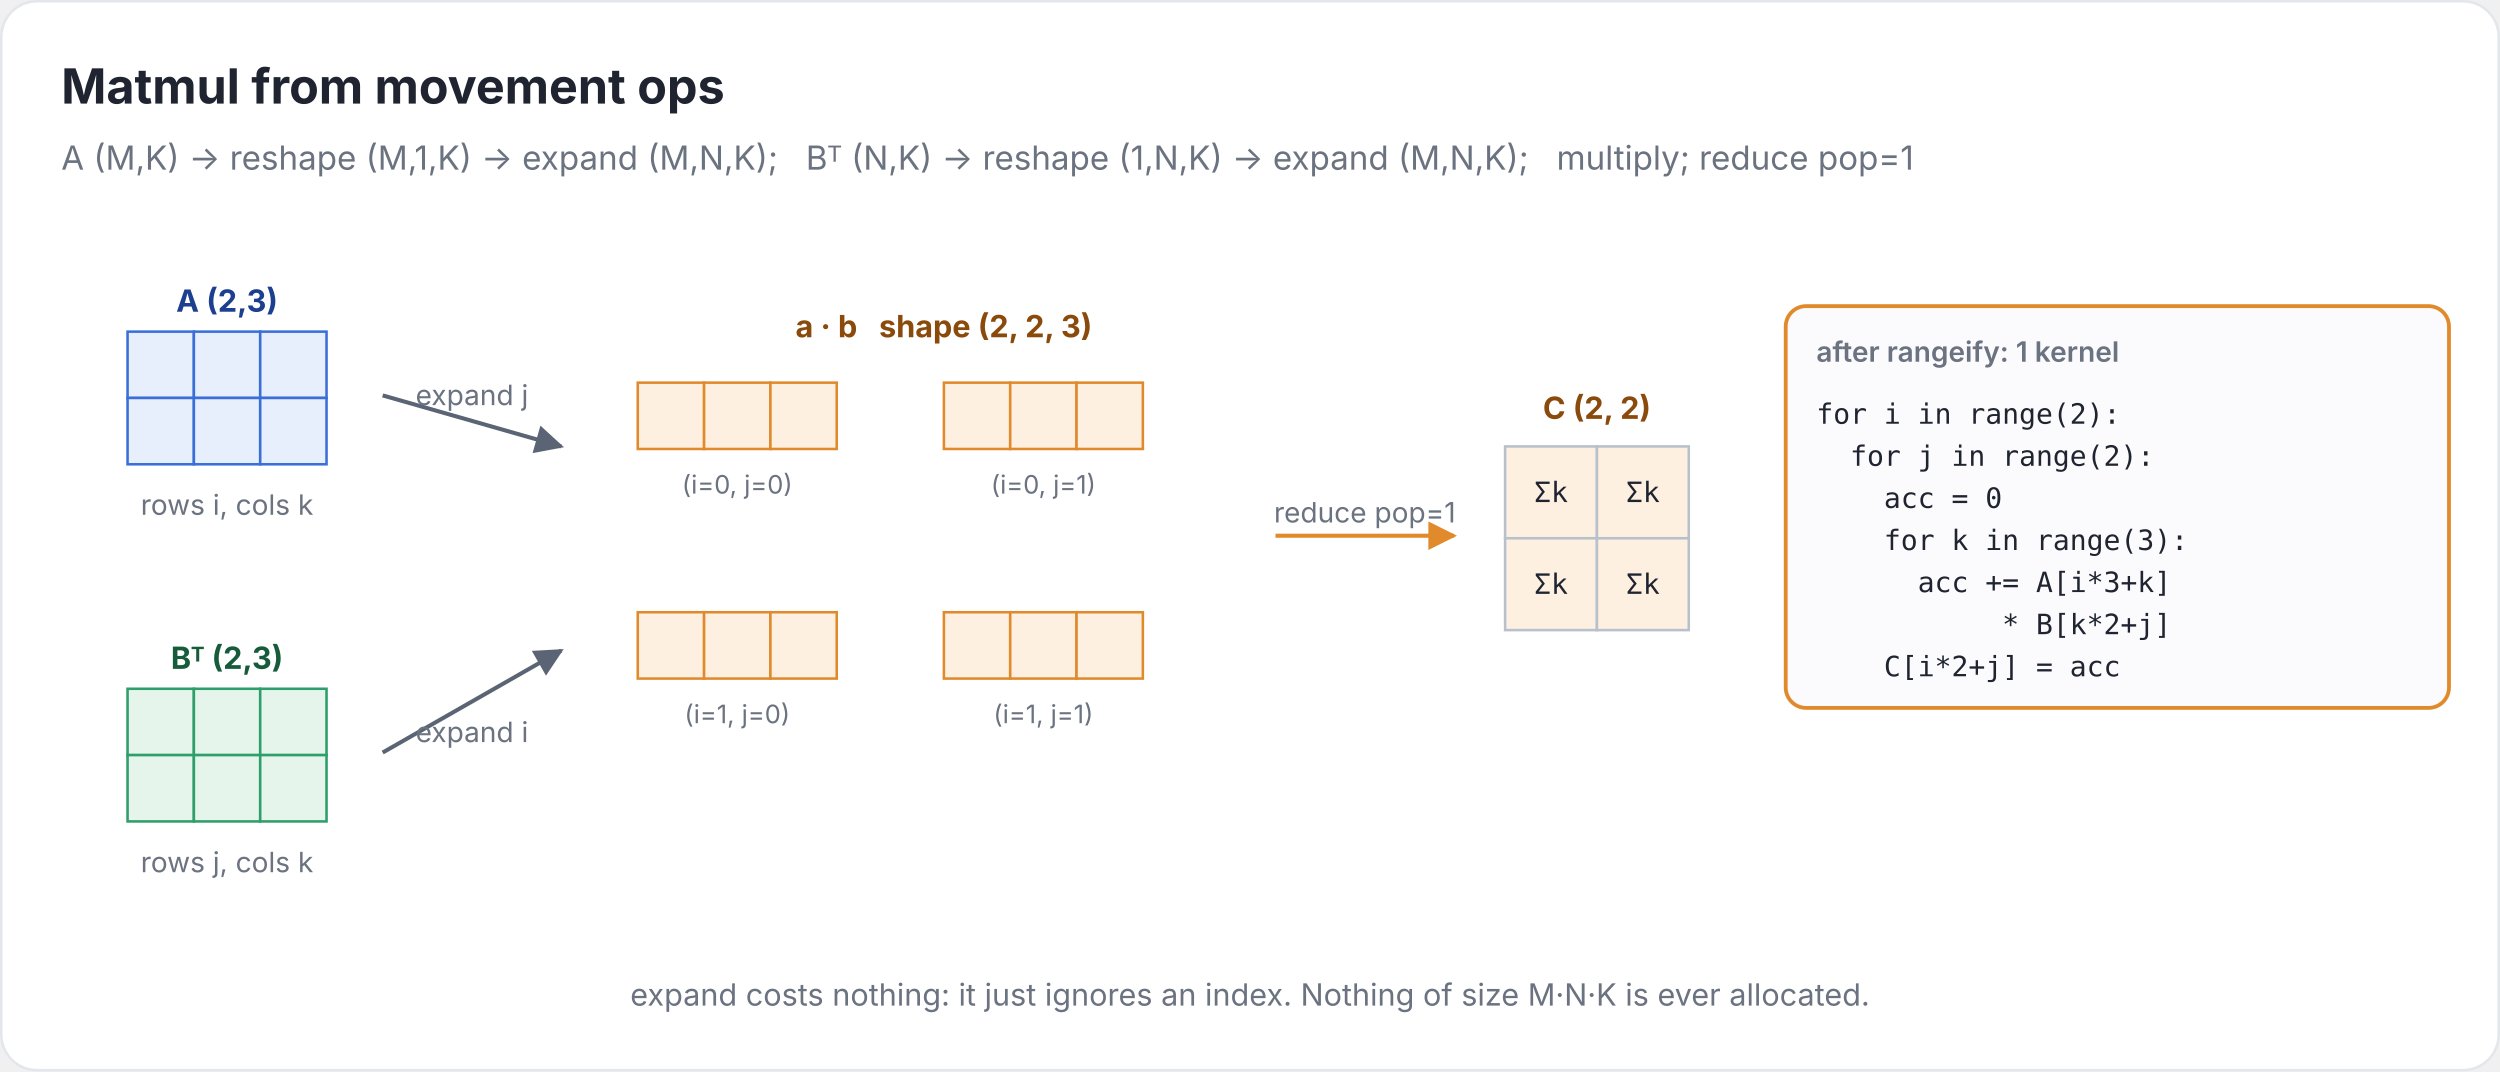
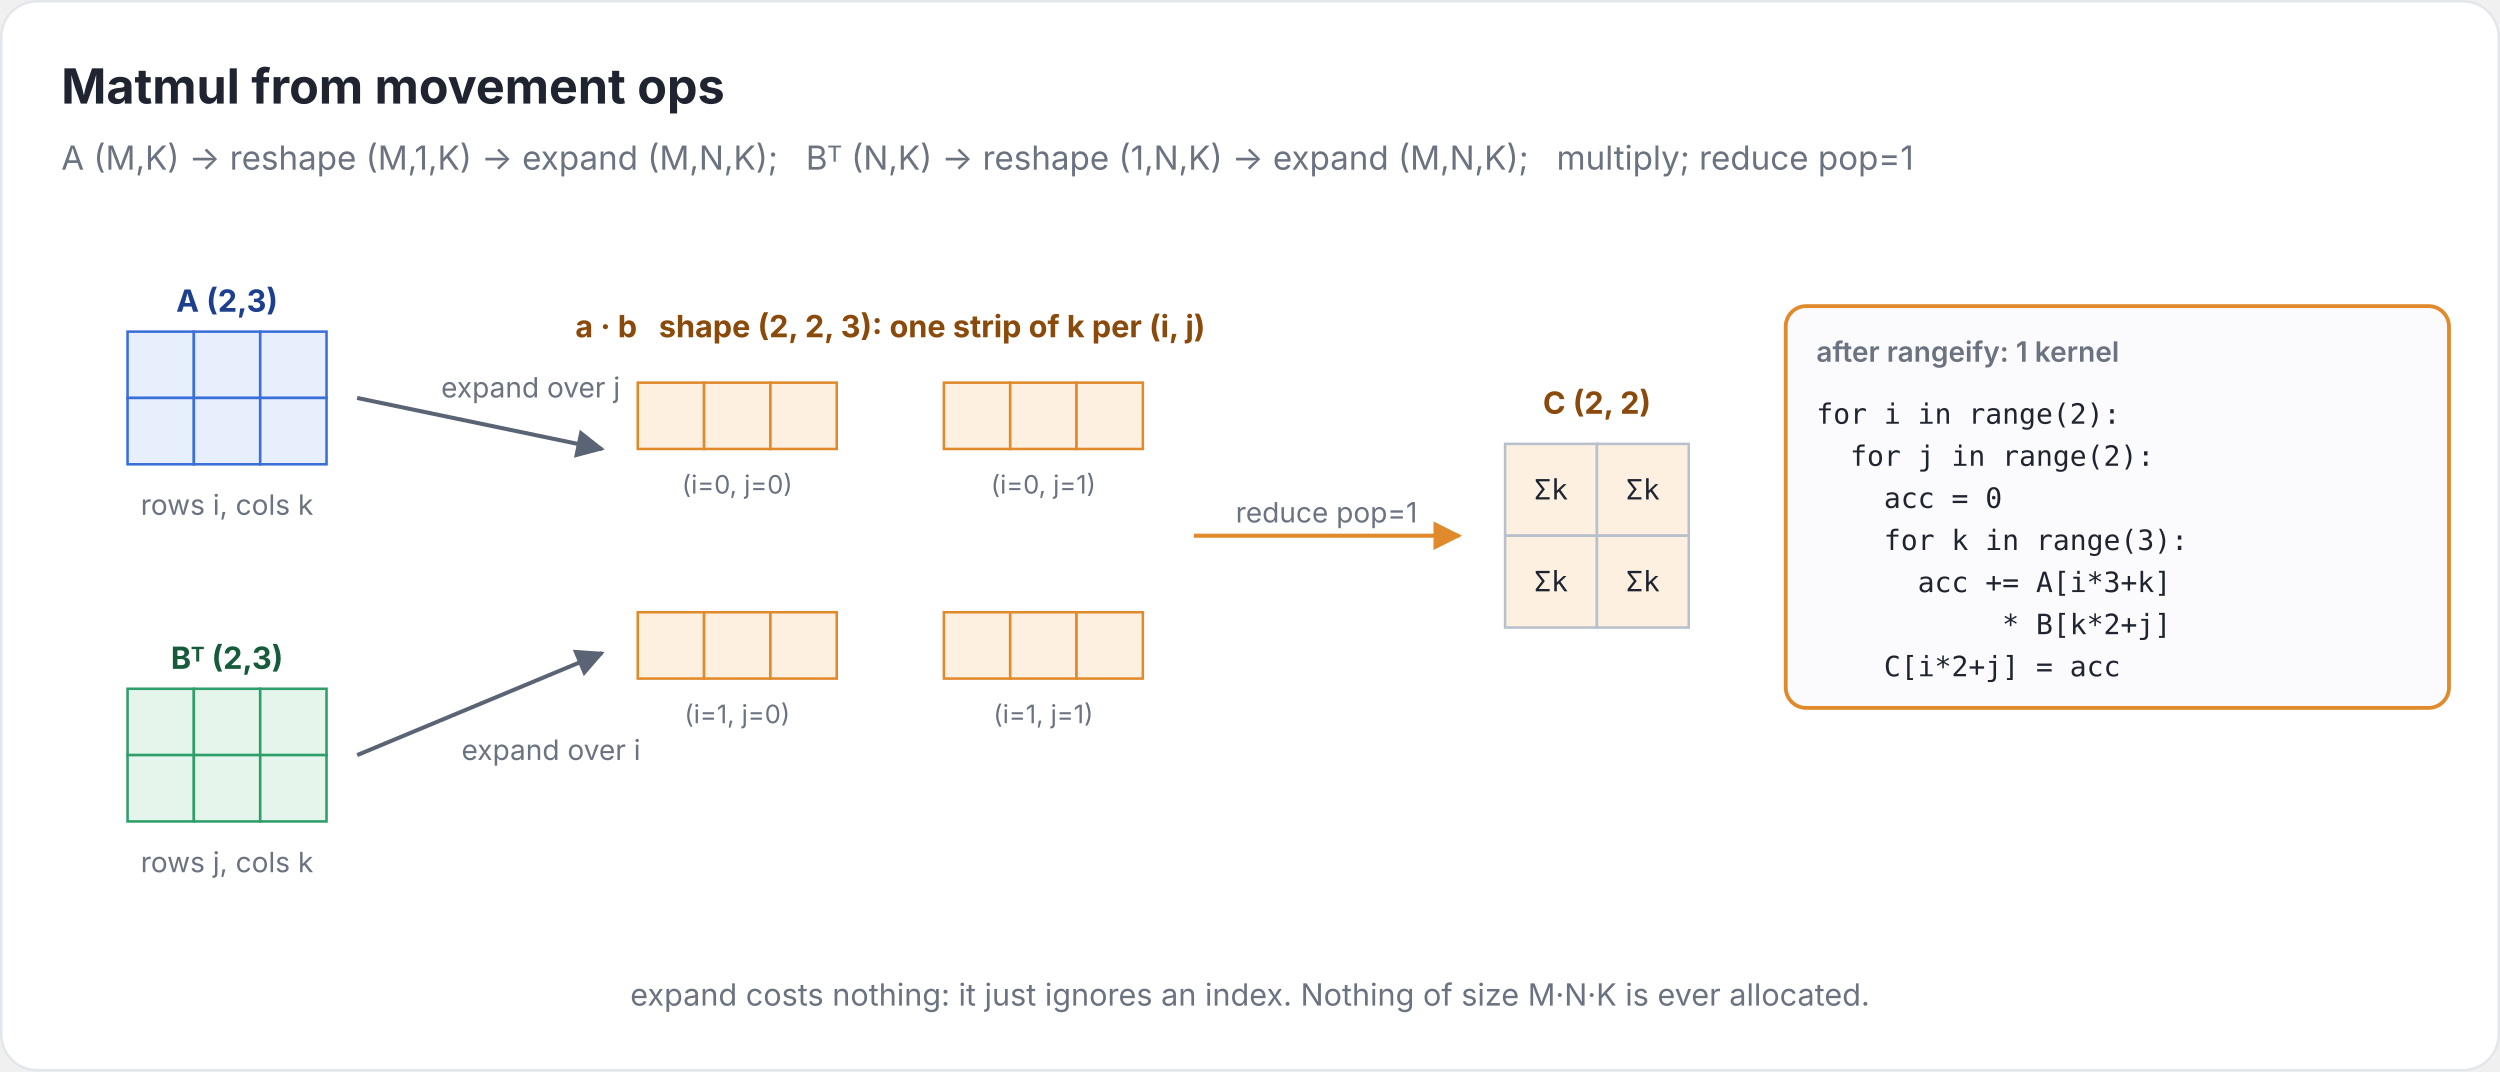
- <svg xmlns="http://www.w3.org/2000/svg" viewBox="0 0 980 420" width="980" height="420">
+ <svg xmlns="http://www.w3.org/2000/svg" viewBox="0 0 980 420" width="980" height="420" role="img">
  <rect x="0.5" y="0.5" width="979" height="419" rx="14" fill="#ffffff" stroke="#e3e6eb" />
  <defs>
    <marker id="me08a2c" viewBox="0 0 10 10" refX="9" refY="5" markerWidth="7" markerHeight="7" orient="auto-start-reverse">
      <path d="M0,0 L10,5 L0,10 z" fill="#e08a2c" />
    </marker>
  </defs>
  <defs>
    <marker id="m5b6474" viewBox="0 0 10 10" refX="9" refY="5" markerWidth="7" markerHeight="7" orient="auto-start-reverse">
      <path d="M0,0 L10,5 L0,10 z" fill="#5b6474" />
    </marker>
  </defs>
  <text x="24.0" y="40.6" font-family="Inter, 'Helvetica Neue', Helvetica, Arial, sans-serif" font-size="19" xml:space="preserve" font-weight="700" fill="#1f2430" text-anchor="start">Matmul from movement ops</text>
  <text x="24.0" y="66.5" font-family="Inter, 'Helvetica Neue', Helvetica, Arial, sans-serif" font-size="13" xml:space="preserve" font-weight="400" fill="#6b7280" text-anchor="start">A (M,K) → reshape (M,1,K) → expand (M,N,K);   Bᵀ (N,K) → reshape (1,N,K) → expand (M,N,K);   multiply; reduce pop=1</text>
  <rect x="50.0" y="130.0" width="26.0" height="26.0" rx="0" fill="#e8effc" stroke="#3b6fd8" stroke-width="1" opacity="1" />
  <rect x="76.0" y="130.0" width="26.0" height="26.0" rx="0" fill="#e8effc" stroke="#3b6fd8" stroke-width="1" opacity="1" />
  <rect x="102.0" y="130.0" width="26.0" height="26.0" rx="0" fill="#e8effc" stroke="#3b6fd8" stroke-width="1" opacity="1" />
  <rect x="50.0" y="156.0" width="26.0" height="26.0" rx="0" fill="#e8effc" stroke="#3b6fd8" stroke-width="1" opacity="1" />
  <rect x="76.0" y="156.0" width="26.0" height="26.0" rx="0" fill="#e8effc" stroke="#3b6fd8" stroke-width="1" opacity="1" />
  <rect x="102.0" y="156.0" width="26.0" height="26.0" rx="0" fill="#e8effc" stroke="#3b6fd8" stroke-width="1" opacity="1" />
  <text x="89.0" y="122.2" font-family="Inter, 'Helvetica Neue', Helvetica, Arial, sans-serif" font-size="12" xml:space="preserve" font-weight="700" fill="#1d3f8f" text-anchor="middle">A (2,3)</text>
  <text x="89.0" y="201.8" font-family="Inter, 'Helvetica Neue', Helvetica, Arial, sans-serif" font-size="11" xml:space="preserve" font-weight="400" fill="#6b7280" text-anchor="middle">rows i, cols k</text>
  <rect x="50.0" y="270.0" width="26.0" height="26.0" rx="0" fill="#e5f5ec" stroke="#2e9e6a" stroke-width="1" opacity="1" />
  <rect x="76.0" y="270.0" width="26.0" height="26.0" rx="0" fill="#e5f5ec" stroke="#2e9e6a" stroke-width="1" opacity="1" />
  <rect x="102.0" y="270.0" width="26.0" height="26.0" rx="0" fill="#e5f5ec" stroke="#2e9e6a" stroke-width="1" opacity="1" />
  <rect x="50.0" y="296.0" width="26.0" height="26.0" rx="0" fill="#e5f5ec" stroke="#2e9e6a" stroke-width="1" opacity="1" />
  <rect x="76.0" y="296.0" width="26.0" height="26.0" rx="0" fill="#e5f5ec" stroke="#2e9e6a" stroke-width="1" opacity="1" />
  <rect x="102.0" y="296.0" width="26.0" height="26.0" rx="0" fill="#e5f5ec" stroke="#2e9e6a" stroke-width="1" opacity="1" />
  <text x="89.0" y="262.2" font-family="Inter, 'Helvetica Neue', Helvetica, Arial, sans-serif" font-size="12" xml:space="preserve" font-weight="700" fill="#165c3b" text-anchor="middle">Bᵀ (2,3)</text>
  <text x="89.0" y="341.9" font-family="Inter, 'Helvetica Neue', Helvetica, Arial, sans-serif" font-size="11" xml:space="preserve" font-weight="400" fill="#6b7280" text-anchor="middle">rows j, cols k</text>
-   <line x1="150.0" y1="155.0" x2="220.0" y2="175.0" stroke="#5b6474" stroke-width="1.6" marker-end="url(#m5b6474)" />
-   <text x="185.0" y="158.8" font-family="Inter, 'Helvetica Neue', Helvetica, Arial, sans-serif" font-size="11" xml:space="preserve" font-weight="400" fill="#6b7280" text-anchor="middle">expand j</text>
-   <line x1="150.0" y1="295.0" x2="220.0" y2="255.0" stroke="#5b6474" stroke-width="1.6" marker-end="url(#m5b6474)" />
-   <text x="185.0" y="290.9" font-family="Inter, 'Helvetica Neue', Helvetica, Arial, sans-serif" font-size="11" xml:space="preserve" font-weight="400" fill="#6b7280" text-anchor="middle">expand i</text>
+   <line x1="140.0" y1="156.0" x2="236.0" y2="176.0" stroke="#5b6474" stroke-width="1.6" marker-end="url(#m5b6474)" />
+   <text x="208.0" y="155.8" font-family="Inter, 'Helvetica Neue', Helvetica, Arial, sans-serif" font-size="11" xml:space="preserve" font-weight="400" fill="#6b7280" text-anchor="middle">expand over j</text>
+   <line x1="140.0" y1="296.0" x2="236.0" y2="256.0" stroke="#5b6474" stroke-width="1.6" marker-end="url(#m5b6474)" />
+   <text x="216.0" y="297.9" font-family="Inter, 'Helvetica Neue', Helvetica, Arial, sans-serif" font-size="11" xml:space="preserve" font-weight="400" fill="#6b7280" text-anchor="middle">expand over i</text>
  <rect x="250.0" y="150.0" width="26.0" height="26.0" rx="0" fill="#fdf0e1" stroke="#e08a2c" stroke-width="1" opacity="1" />
  <rect x="276.0" y="150.0" width="26.0" height="26.0" rx="0" fill="#fdf0e1" stroke="#e08a2c" stroke-width="1" opacity="1" />
  <rect x="302.0" y="150.0" width="26.0" height="26.0" rx="0" fill="#fdf0e1" stroke="#e08a2c" stroke-width="1" opacity="1" />
  <text x="289.0" y="193.5" font-family="Inter, 'Helvetica Neue', Helvetica, Arial, sans-serif" font-size="10" xml:space="preserve" font-weight="400" fill="#6b7280" text-anchor="middle">(i=0, j=0)</text>
  <rect x="370.0" y="150.0" width="26.0" height="26.0" rx="0" fill="#fdf0e1" stroke="#e08a2c" stroke-width="1" opacity="1" />
  <rect x="396.0" y="150.0" width="26.0" height="26.0" rx="0" fill="#fdf0e1" stroke="#e08a2c" stroke-width="1" opacity="1" />
  <rect x="422.0" y="150.0" width="26.0" height="26.0" rx="0" fill="#fdf0e1" stroke="#e08a2c" stroke-width="1" opacity="1" />
  <text x="409.0" y="193.5" font-family="Inter, 'Helvetica Neue', Helvetica, Arial, sans-serif" font-size="10" xml:space="preserve" font-weight="400" fill="#6b7280" text-anchor="middle">(i=0, j=1)</text>
  <rect x="250.0" y="240.0" width="26.0" height="26.0" rx="0" fill="#fdf0e1" stroke="#e08a2c" stroke-width="1" opacity="1" />
  <rect x="276.0" y="240.0" width="26.0" height="26.0" rx="0" fill="#fdf0e1" stroke="#e08a2c" stroke-width="1" opacity="1" />
  <rect x="302.0" y="240.0" width="26.0" height="26.0" rx="0" fill="#fdf0e1" stroke="#e08a2c" stroke-width="1" opacity="1" />
  <text x="289.0" y="283.5" font-family="Inter, 'Helvetica Neue', Helvetica, Arial, sans-serif" font-size="10" xml:space="preserve" font-weight="400" fill="#6b7280" text-anchor="middle">(i=1, j=0)</text>
  <rect x="370.0" y="240.0" width="26.0" height="26.0" rx="0" fill="#fdf0e1" stroke="#e08a2c" stroke-width="1" opacity="1" />
  <rect x="396.0" y="240.0" width="26.0" height="26.0" rx="0" fill="#fdf0e1" stroke="#e08a2c" stroke-width="1" opacity="1" />
  <rect x="422.0" y="240.0" width="26.0" height="26.0" rx="0" fill="#fdf0e1" stroke="#e08a2c" stroke-width="1" opacity="1" />
  <text x="409.0" y="283.5" font-family="Inter, 'Helvetica Neue', Helvetica, Arial, sans-serif" font-size="10" xml:space="preserve" font-weight="400" fill="#6b7280" text-anchor="middle">(i=1, j=1)</text>
-   <text x="370.0" y="132.2" font-family="Inter, 'Helvetica Neue', Helvetica, Arial, sans-serif" font-size="12" xml:space="preserve" font-weight="700" fill="#8a4a0b" text-anchor="middle">a · b   shape (2, 2, 3)</text>
-   <line x1="500.0" y1="210.0" x2="570.0" y2="210.0" stroke="#e08a2c" stroke-width="1.6" marker-end="url(#me08a2c)" />
-   <text x="535.0" y="204.8" font-family="Inter, 'Helvetica Neue', Helvetica, Arial, sans-serif" font-size="11" xml:space="preserve" font-weight="400" fill="#6b7280" text-anchor="middle">reduce pop=1</text>
-   <rect x="590.0" y="175.0" width="36.0" height="36.0" rx="0" fill="#fdf0e1" stroke="#b8c0cc" stroke-width="1" opacity="1" />
-   <text x="608.0" y="196.8" font-family="'JetBrains Mono', 'SF Mono', Menlo, Consolas, monospace" font-size="11" xml:space="preserve" font-weight="400" fill="#1f2430" text-anchor="middle">Σk</text>
-   <rect x="626.0" y="175.0" width="36.0" height="36.0" rx="0" fill="#fdf0e1" stroke="#b8c0cc" stroke-width="1" opacity="1" />
-   <text x="644.0" y="196.8" font-family="'JetBrains Mono', 'SF Mono', Menlo, Consolas, monospace" font-size="11" xml:space="preserve" font-weight="400" fill="#1f2430" text-anchor="middle">Σk</text>
-   <rect x="590.0" y="211.0" width="36.0" height="36.0" rx="0" fill="#fdf0e1" stroke="#b8c0cc" stroke-width="1" opacity="1" />
-   <text x="608.0" y="232.8" font-family="'JetBrains Mono', 'SF Mono', Menlo, Consolas, monospace" font-size="11" xml:space="preserve" font-weight="400" fill="#1f2430" text-anchor="middle">Σk</text>
-   <rect x="626.0" y="211.0" width="36.0" height="36.0" rx="0" fill="#fdf0e1" stroke="#b8c0cc" stroke-width="1" opacity="1" />
-   <text x="644.0" y="232.8" font-family="'JetBrains Mono', 'SF Mono', Menlo, Consolas, monospace" font-size="11" xml:space="preserve" font-weight="400" fill="#1f2430" text-anchor="middle">Σk</text>
-   <text x="626.0" y="164.2" font-family="Inter, 'Helvetica Neue', Helvetica, Arial, sans-serif" font-size="12" xml:space="preserve" font-weight="700" fill="#8a4a0b" text-anchor="middle">C (2, 2)</text>
+   <text x="349.0" y="132.2" font-family="Inter, 'Helvetica Neue', Helvetica, Arial, sans-serif" font-size="12" xml:space="preserve" font-weight="700" fill="#8a4a0b" text-anchor="middle">a · b   shape (2, 2, 3): one strip of k per (i, j)</text>
+   <line x1="468.0" y1="210.0" x2="572.0" y2="210.0" stroke="#e08a2c" stroke-width="1.6" marker-end="url(#me08a2c)" />
+   <text x="520.0" y="204.8" font-family="Inter, 'Helvetica Neue', Helvetica, Arial, sans-serif" font-size="11" xml:space="preserve" font-weight="400" fill="#6b7280" text-anchor="middle">reduce pop=1</text>
+   <rect x="590.0" y="174.0" width="36.0" height="36.0" rx="0" fill="#fdf0e1" stroke="#b8c0cc" stroke-width="1" opacity="1" />
+   <text x="608.0" y="195.8" font-family="'JetBrains Mono', 'SF Mono', Menlo, Consolas, monospace" font-size="11" xml:space="preserve" font-weight="400" fill="#1f2430" text-anchor="middle">Σk</text>
+   <rect x="626.0" y="174.0" width="36.0" height="36.0" rx="0" fill="#fdf0e1" stroke="#b8c0cc" stroke-width="1" opacity="1" />
+   <text x="644.0" y="195.8" font-family="'JetBrains Mono', 'SF Mono', Menlo, Consolas, monospace" font-size="11" xml:space="preserve" font-weight="400" fill="#1f2430" text-anchor="middle">Σk</text>
+   <rect x="590.0" y="210.0" width="36.0" height="36.0" rx="0" fill="#fdf0e1" stroke="#b8c0cc" stroke-width="1" opacity="1" />
+   <text x="608.0" y="231.8" font-family="'JetBrains Mono', 'SF Mono', Menlo, Consolas, monospace" font-size="11" xml:space="preserve" font-weight="400" fill="#1f2430" text-anchor="middle">Σk</text>
+   <rect x="626.0" y="210.0" width="36.0" height="36.0" rx="0" fill="#fdf0e1" stroke="#b8c0cc" stroke-width="1" opacity="1" />
+   <text x="644.0" y="231.8" font-family="'JetBrains Mono', 'SF Mono', Menlo, Consolas, monospace" font-size="11" xml:space="preserve" font-weight="400" fill="#1f2430" text-anchor="middle">Σk</text>
+   <text x="626.0" y="162.2" font-family="Inter, 'Helvetica Neue', Helvetica, Arial, sans-serif" font-size="12" xml:space="preserve" font-weight="700" fill="#8a4a0b" text-anchor="middle">C (2, 2)</text>
  <rect x="700.0" y="120.0" width="260.0" height="157.5" rx="8" fill="#fbfbfd" stroke="#e08a2c" stroke-width="1.5" opacity="1" />
  <text x="712.0" y="141.8" font-family="Inter, 'Helvetica Neue', Helvetica, Arial, sans-serif" font-size="11" xml:space="preserve" font-weight="600" fill="#6b7280" text-anchor="start">after rangeify: 1 kernel</text>
  <text x="712.0" y="166.1" font-family="'JetBrains Mono', 'SF Mono', Menlo, Consolas, monospace" font-size="11" xml:space="preserve" font-weight="400" fill="#1f2430" text-anchor="start">for i in range(2):</text>
  <text x="712.0" y="182.6" font-family="'JetBrains Mono', 'SF Mono', Menlo, Consolas, monospace" font-size="11" xml:space="preserve" font-weight="400" fill="#1f2430" text-anchor="start">  for j in range(2):</text>
  <text x="712.0" y="199.1" font-family="'JetBrains Mono', 'SF Mono', Menlo, Consolas, monospace" font-size="11" xml:space="preserve" font-weight="400" fill="#1f2430" text-anchor="start">    acc = 0</text>
  <text x="712.0" y="215.6" font-family="'JetBrains Mono', 'SF Mono', Menlo, Consolas, monospace" font-size="11" xml:space="preserve" font-weight="400" fill="#1f2430" text-anchor="start">    for k in range(3):</text>
  <text x="712.0" y="232.1" font-family="'JetBrains Mono', 'SF Mono', Menlo, Consolas, monospace" font-size="11" xml:space="preserve" font-weight="400" fill="#1f2430" text-anchor="start">      acc += A[i*3+k]</text>
  <text x="712.0" y="248.6" font-family="'JetBrains Mono', 'SF Mono', Menlo, Consolas, monospace" font-size="11" xml:space="preserve" font-weight="400" fill="#1f2430" text-anchor="start">           * B[k*2+j]</text>
  <text x="712.0" y="265.1" font-family="'JetBrains Mono', 'SF Mono', Menlo, Consolas, monospace" font-size="11" xml:space="preserve" font-weight="400" fill="#1f2430" text-anchor="start">    C[i*2+j] = acc</text>
  <text x="490.0" y="394.2" font-family="Inter, 'Helvetica Neue', Helvetica, Arial, sans-serif" font-size="12" xml:space="preserve" font-weight="400" fill="#6b7280" text-anchor="middle">expand costs nothing: it just ignores an index. Nothing of size M·N·K is ever allocated.</text>
</svg>
